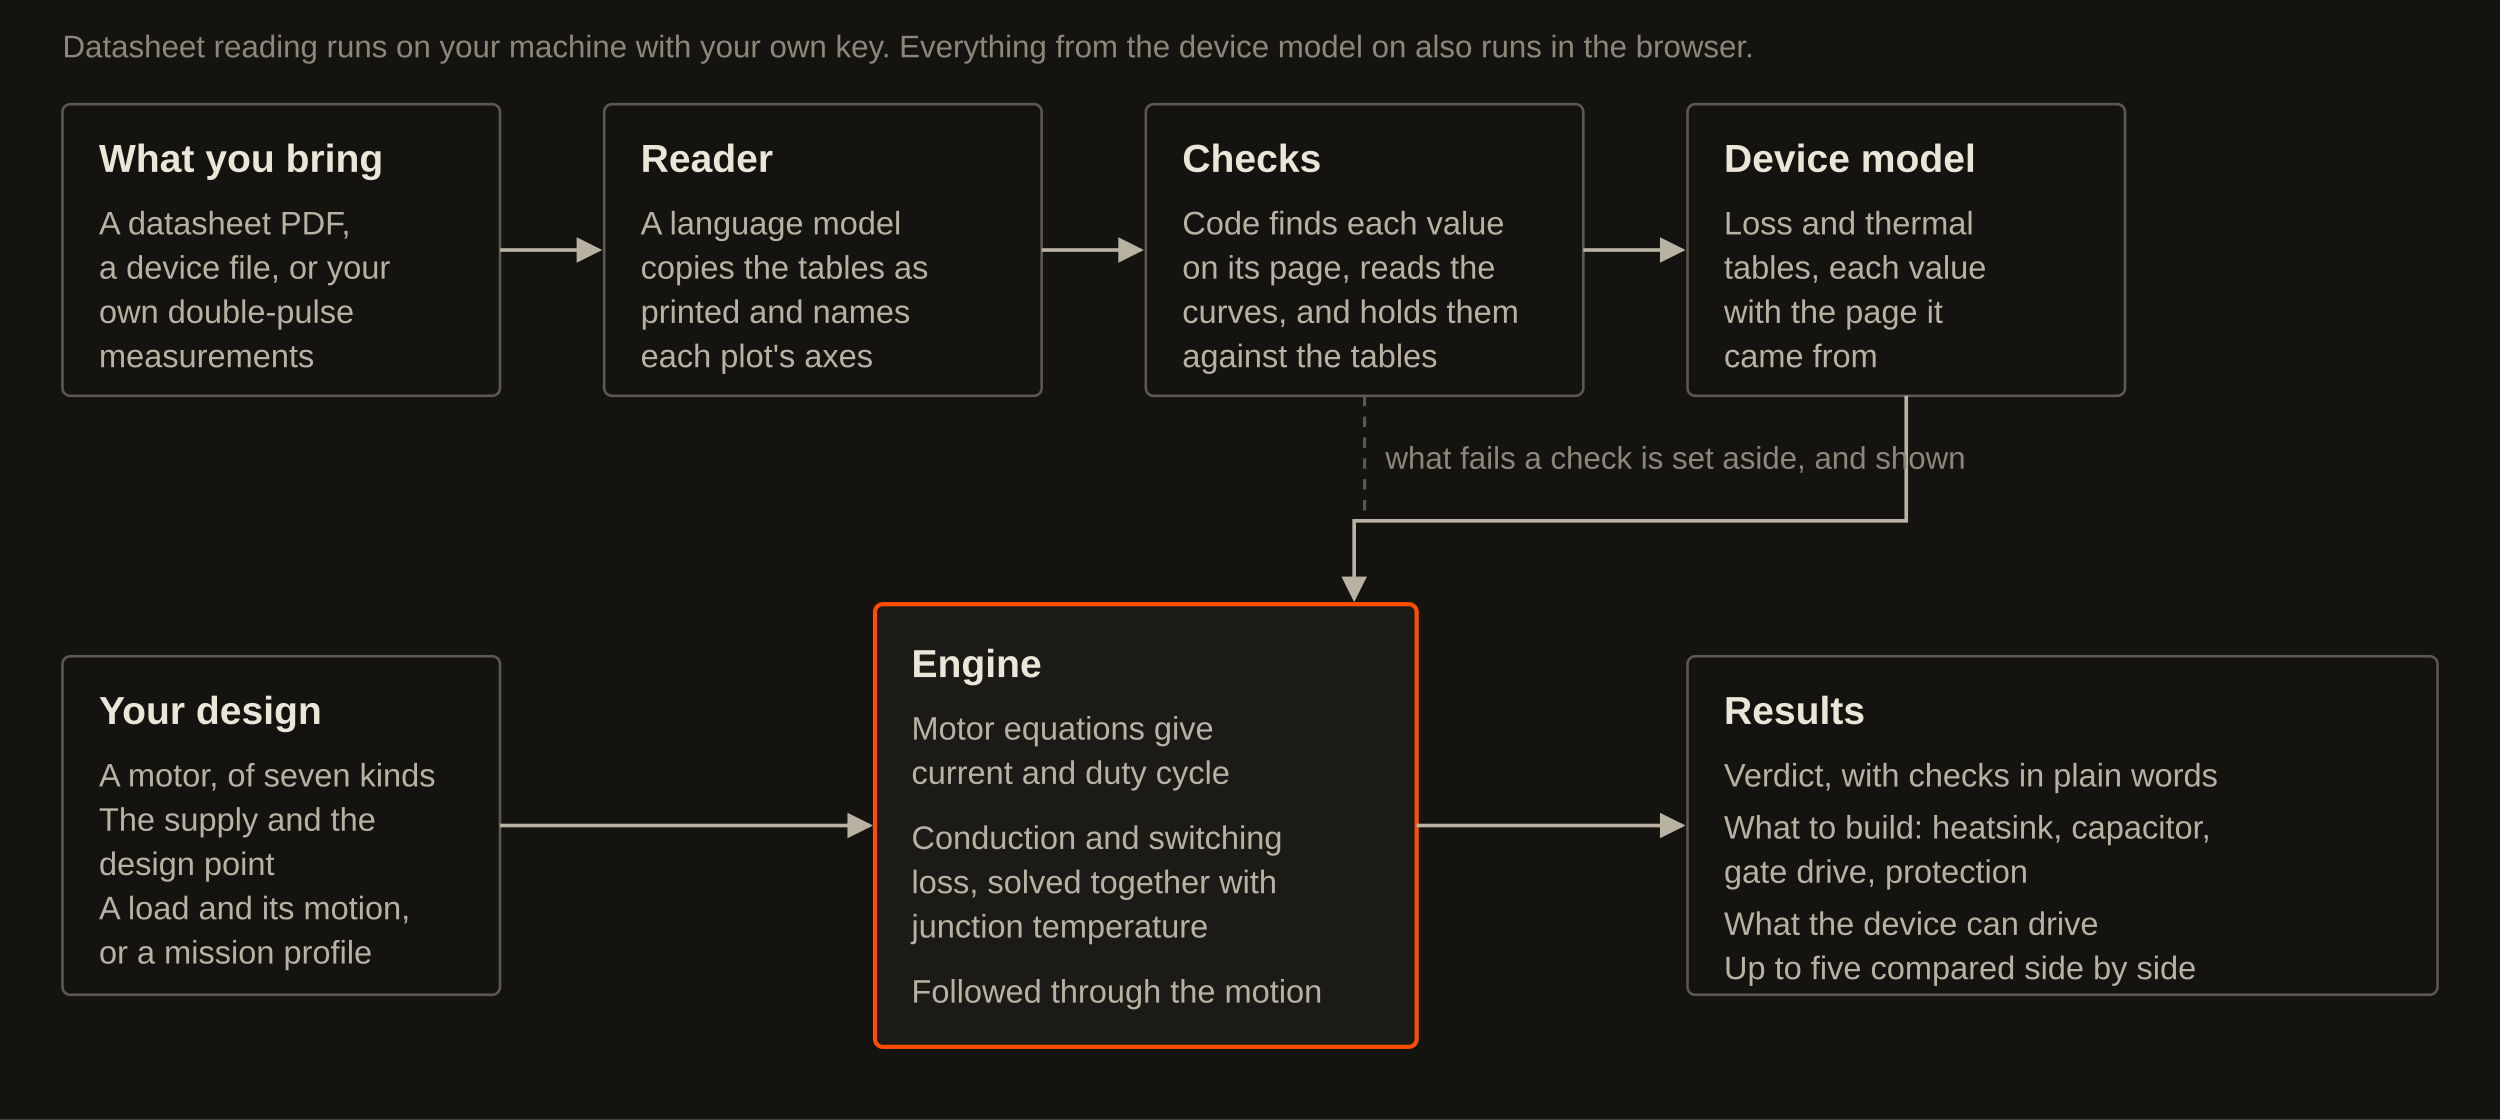
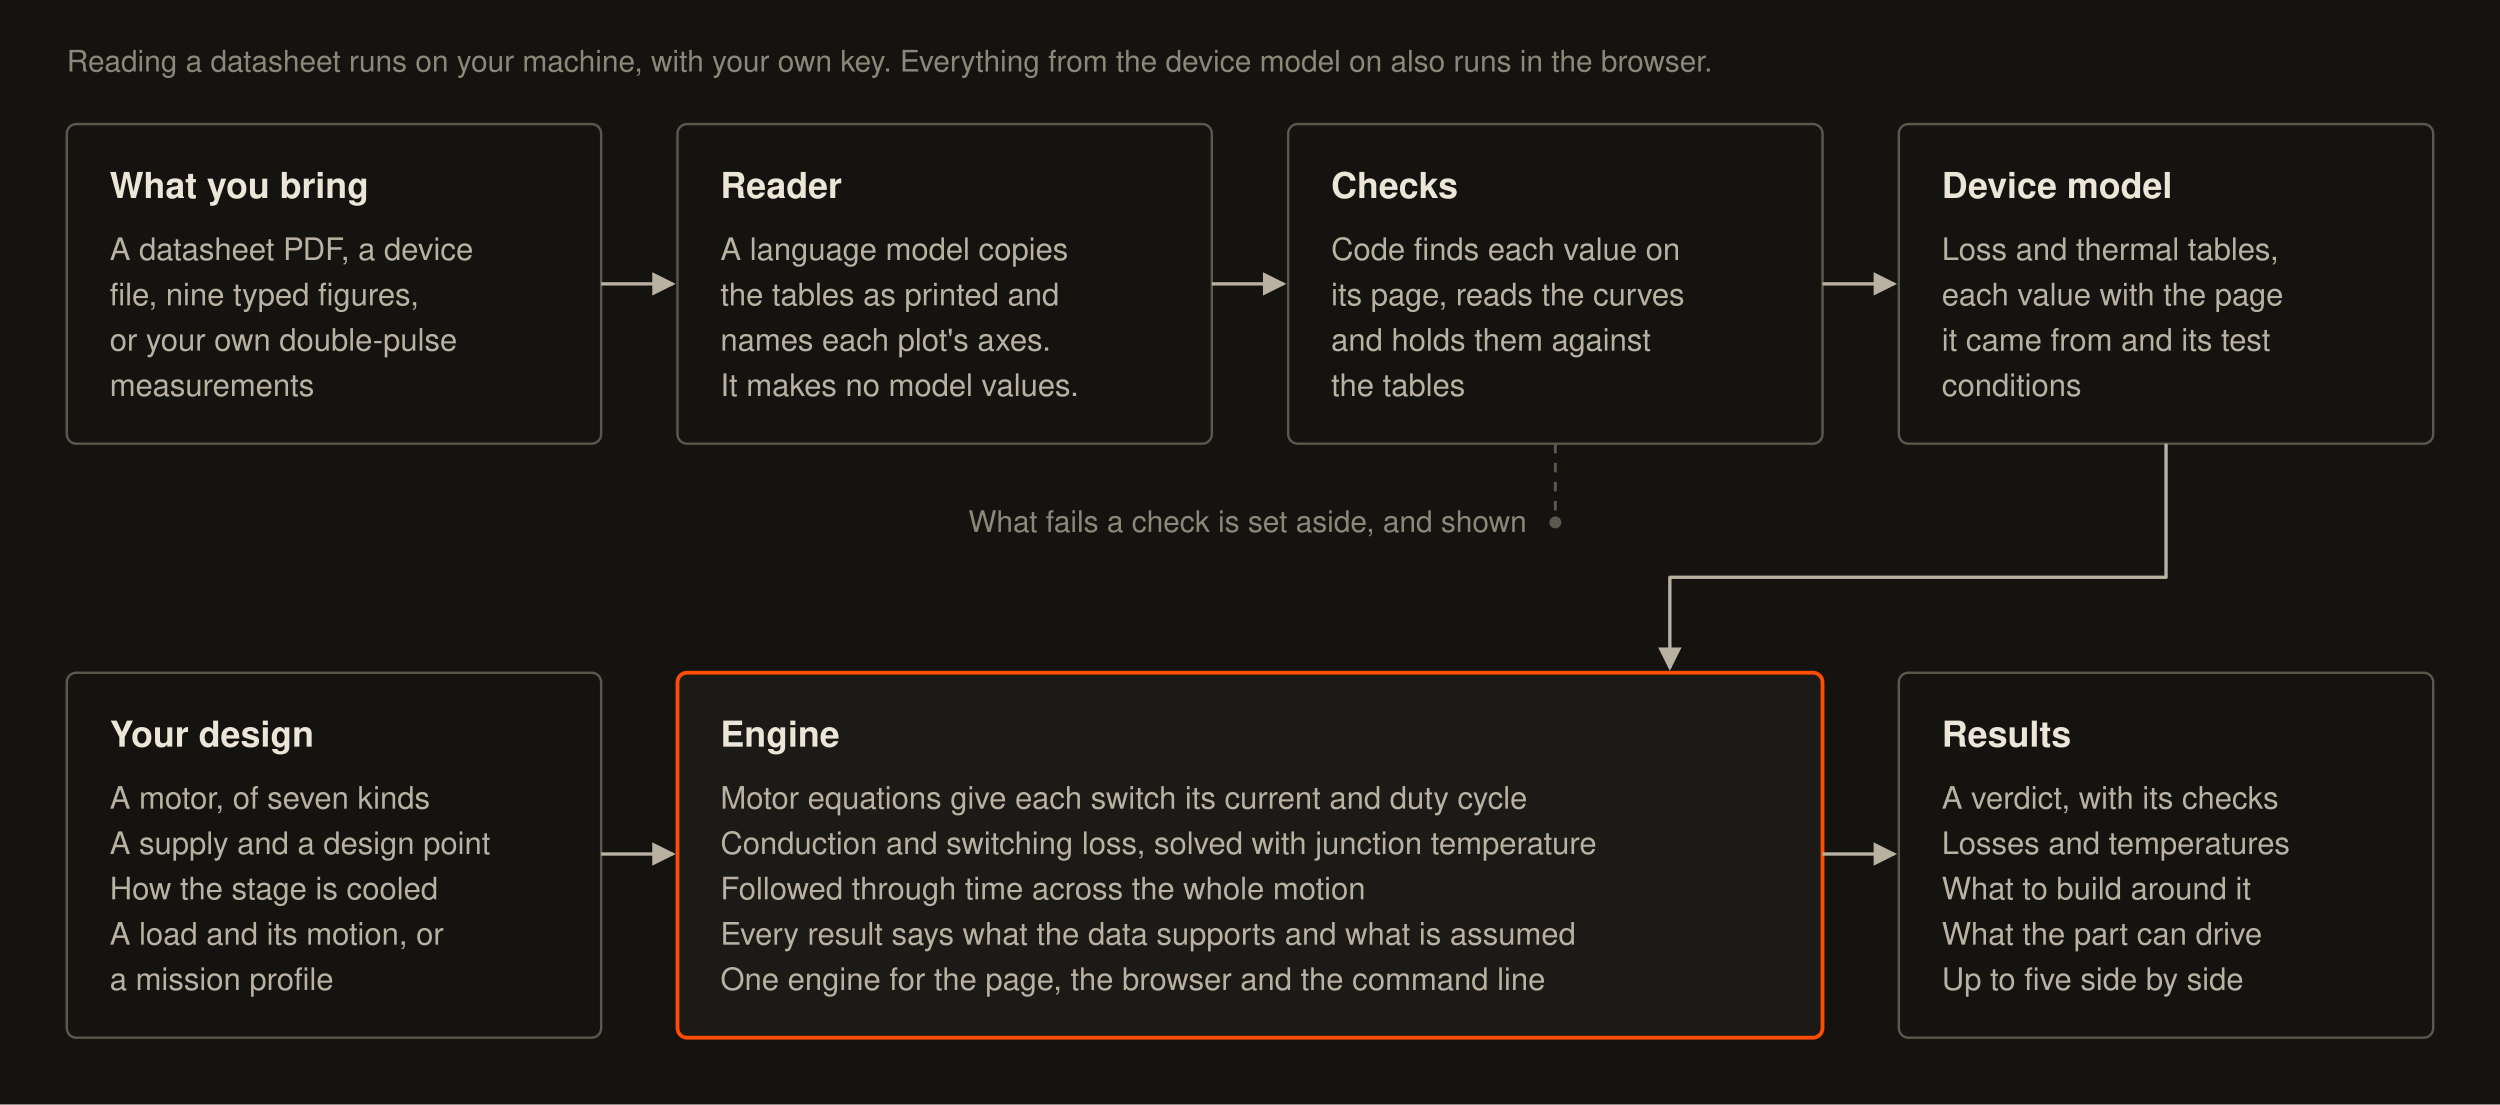
- <svg xmlns="http://www.w3.org/2000/svg" viewBox="0 0 960 430" role="img" aria-labelledby="t d" font-family="'Funnel Sans', 'Helvetica Neue', Arial, sans-serif">
-   <rect width="960" height="430" fill="#141310" />
+ <svg xmlns="http://www.w3.org/2000/svg" viewBox="0 0 1048 463" role="img" aria-labelledby="t d" font-family="-apple-system, 'Segoe UI', Helvetica, Arial, sans-serif">
+   <rect width="1048" height="463" fill="#141310" />
  <defs>
    <marker id="a" viewBox="0 0 8 8" refX="7" refY="4" markerWidth="7" markerHeight="7" orient="auto">
      <path d="M0 0L8 4L0 8z" fill="#b9b2a3" />
    </marker>
  </defs>
-   <g fill="none" stroke="#5d584d" stroke-width="1">
-     <rect x="24" y="40" width="168" height="112" rx="3" />
-     <rect x="232" y="40" width="168" height="112" rx="3" />
-     <rect x="440" y="40" width="168" height="112" rx="3" />
-     <rect x="648" y="40" width="168" height="112" rx="3" />
-     <rect x="24" y="252" width="168" height="130" rx="3" />
-     <rect x="648" y="252" width="288" height="130" rx="3" />
+   <text x="28" y="30" fill="#8d8779" font-size="12.5">Reading a datasheet runs on your machine, with your own key. Everything from the device model on also runs in the browser.</text>
+   <rect data-box="1" x="28" y="52" width="224" height="134" rx="4" fill="none" stroke="#5d584d" stroke-width="1" />
+   <text x="46" y="83" fill="#ece6d8" font-size="15" font-weight="600">What you bring</text>
+   <text x="46" y="109" fill="#b9b2a3" font-size="13">A datasheet PDF, a device</text>
+   <text x="46" y="128" fill="#b9b2a3" font-size="13">file, nine typed figures,</text>
+   <text x="46" y="147" fill="#b9b2a3" font-size="13">or your own double-pulse</text>
+   <text x="46" y="166" fill="#b9b2a3" font-size="13">measurements</text>
+   <rect data-box="1" x="284" y="52" width="224" height="134" rx="4" fill="none" stroke="#5d584d" stroke-width="1" />
+   <text x="302" y="83" fill="#ece6d8" font-size="15" font-weight="600">Reader</text>
+   <text x="302" y="109" fill="#b9b2a3" font-size="13">A language model copies</text>
+   <text x="302" y="128" fill="#b9b2a3" font-size="13">the tables as printed and</text>
+   <text x="302" y="147" fill="#b9b2a3" font-size="13">names each plot's axes.</text>
+   <text x="302" y="166" fill="#b9b2a3" font-size="13">It makes no model values.</text>
+   <rect data-box="1" x="540" y="52" width="224" height="134" rx="4" fill="none" stroke="#5d584d" stroke-width="1" />
+   <text x="558" y="83" fill="#ece6d8" font-size="15" font-weight="600">Checks</text>
+   <text x="558" y="109" fill="#b9b2a3" font-size="13">Code finds each value on</text>
+   <text x="558" y="128" fill="#b9b2a3" font-size="13">its page, reads the curves</text>
+   <text x="558" y="147" fill="#b9b2a3" font-size="13">and holds them against</text>
+   <text x="558" y="166" fill="#b9b2a3" font-size="13">the tables</text>
+   <rect data-box="1" x="796" y="52" width="224" height="134" rx="4" fill="none" stroke="#5d584d" stroke-width="1" />
+   <text x="814" y="83" fill="#ece6d8" font-size="15" font-weight="600">Device model</text>
+   <text x="814" y="109" fill="#b9b2a3" font-size="13">Loss and thermal tables,</text>
+   <text x="814" y="128" fill="#b9b2a3" font-size="13">each value with the page</text>
+   <text x="814" y="147" fill="#b9b2a3" font-size="13">it came from and its test</text>
+   <text x="814" y="166" fill="#b9b2a3" font-size="13">conditions</text>
+   <rect data-box="1" x="28" y="282" width="224" height="153" rx="4" fill="none" stroke="#5d584d" stroke-width="1" />
+   <text x="46" y="313" fill="#ece6d8" font-size="15" font-weight="600">Your design</text>
+   <text x="46" y="339" fill="#b9b2a3" font-size="13">A motor, of seven kinds</text>
+   <text x="46" y="358" fill="#b9b2a3" font-size="13">A supply and a design point</text>
+   <text x="46" y="377" fill="#b9b2a3" font-size="13">How the stage is cooled</text>
+   <text x="46" y="396" fill="#b9b2a3" font-size="13">A load and its motion, or</text>
+   <text x="46" y="415" fill="#b9b2a3" font-size="13">a mission profile</text>
+   <rect data-box="1" x="284" y="282" width="480" height="153" rx="4" fill="#1c1a16" stroke="#ff4d00" stroke-width="1.6" />
+   <text x="302" y="313" fill="#ece6d8" font-size="15" font-weight="600">Engine</text>
+   <text x="302" y="339" fill="#b9b2a3" font-size="13">Motor equations give each switch its current and duty cycle</text>
+   <text x="302" y="358" fill="#b9b2a3" font-size="13">Conduction and switching loss, solved with junction temperature</text>
+   <text x="302" y="377" fill="#b9b2a3" font-size="13">Followed through time across the whole motion</text>
+   <text x="302" y="396" fill="#b9b2a3" font-size="13">Every result says what the data supports and what is assumed</text>
+   <text x="302" y="415" fill="#b9b2a3" font-size="13">One engine for the page, the browser and the command line</text>
+   <rect data-box="1" x="796" y="282" width="224" height="153" rx="4" fill="none" stroke="#5d584d" stroke-width="1" />
+   <text x="814" y="313" fill="#ece6d8" font-size="15" font-weight="600">Results</text>
+   <text x="814" y="339" fill="#b9b2a3" font-size="13">A verdict, with its checks</text>
+   <text x="814" y="358" fill="#b9b2a3" font-size="13">Losses and temperatures</text>
+   <text x="814" y="377" fill="#b9b2a3" font-size="13">What to build around it</text>
+   <text x="814" y="396" fill="#b9b2a3" font-size="13">What the part can drive</text>
+   <text x="814" y="415" fill="#b9b2a3" font-size="13">Up to five side by side</text>
+   <g stroke="#b9b2a3" stroke-width="1.4" fill="none" stroke-linejoin="round" marker-end="url(#a)">
+     <path d="M252 119H282" />
+     <path d="M508 119H538" />
+     <path d="M764 119H794" />
+     <path d="M908 186V242H700V280" />
+     <path d="M252 358H282" />
+     <path d="M764 358H794" />
  </g>
-   <rect x="336" y="232" width="208" height="170" rx="3" fill="#1c1a16" stroke="#ff4d00" stroke-width="1.6" />
-   <g stroke="#b9b2a3" stroke-width="1.4" fill="none" marker-end="url(#a)">
-     <path d="M192 96H230" />
-     <path d="M400 96H438" />
-     <path d="M608 96H646" />
-     <path d="M732 152V200H520V230" />
-     <path d="M192 317H334" />
-     <path d="M544 317H646" />
-   </g>
-   <path d="M524 152V196" stroke="#5d584d" stroke-width="1.2" stroke-dasharray="4 4" fill="none" />
-   <g fill="#ece6d8" font-size="15" font-weight="600">
-     <text x="38" y="66">What you bring</text>
-     <text x="246" y="66">Reader</text>
-     <text x="454" y="66">Checks</text>
-     <text x="662" y="66">Device model</text>
-     <text x="38" y="278">Your design</text>
-     <text x="350" y="260">Engine</text>
-     <text x="662" y="278">Results</text>
-   </g>
-   <g fill="#b9b2a3" font-size="12.5">
-     <text x="38" y="90">A datasheet PDF,</text>
-     <text x="38" y="107">a device file, or your</text>
-     <text x="38" y="124">own double-pulse</text>
-     <text x="38" y="141">measurements</text>
-     <text x="246" y="90">A language model</text>
-     <text x="246" y="107">copies the tables as</text>
-     <text x="246" y="124">printed and names</text>
-     <text x="246" y="141">each plot's axes</text>
-     <text x="454" y="90">Code finds each value</text>
-     <text x="454" y="107">on its page, reads the</text>
-     <text x="454" y="124">curves, and holds them</text>
-     <text x="454" y="141">against the tables</text>
-     <text x="662" y="90">Loss and thermal</text>
-     <text x="662" y="107">tables, each value</text>
-     <text x="662" y="124">with the page it</text>
-     <text x="662" y="141">came from</text>
-     <text x="38" y="302">A motor, of seven kinds</text>
-     <text x="38" y="319">The supply and the</text>
-     <text x="38" y="336">design point</text>
-     <text x="38" y="353">A load and its motion,</text>
-     <text x="38" y="370">or a mission profile</text>
-     <text x="350" y="284">Motor equations give</text>
-     <text x="350" y="301">current and duty cycle</text>
-     <text x="350" y="326">Conduction and switching</text>
-     <text x="350" y="343">loss, solved together with</text>
-     <text x="350" y="360">junction temperature</text>
-     <text x="350" y="385">Followed through the motion</text>
-     <text x="662" y="302">Verdict, with checks in plain words</text>
-     <text x="662" y="322">What to build: heatsink, capacitor,</text>
-     <text x="662" y="339">gate drive, protection</text>
-     <text x="662" y="359">What the device can drive</text>
-     <text x="662" y="376">Up to five compared side by side</text>
-   </g>
-   <text x="532" y="180" fill="#8d8779" font-size="12">what fails a check is set aside, and shown</text>
-   <text x="24" y="22" fill="#8d8779" font-size="12">Datasheet reading runs on your machine with your own key. Everything from the device model on also runs in the browser.</text>
+   <path d="M652 186V216" stroke="#5d584d" stroke-width="1.2" stroke-dasharray="4 4" fill="none" />
+   <circle cx="652" cy="219" r="2.5" fill="#5d584d" />
+   <text x="640" y="223" text-anchor="end" fill="#8d8779" font-size="12.5">What fails a check is set aside, and shown</text>
</svg>
